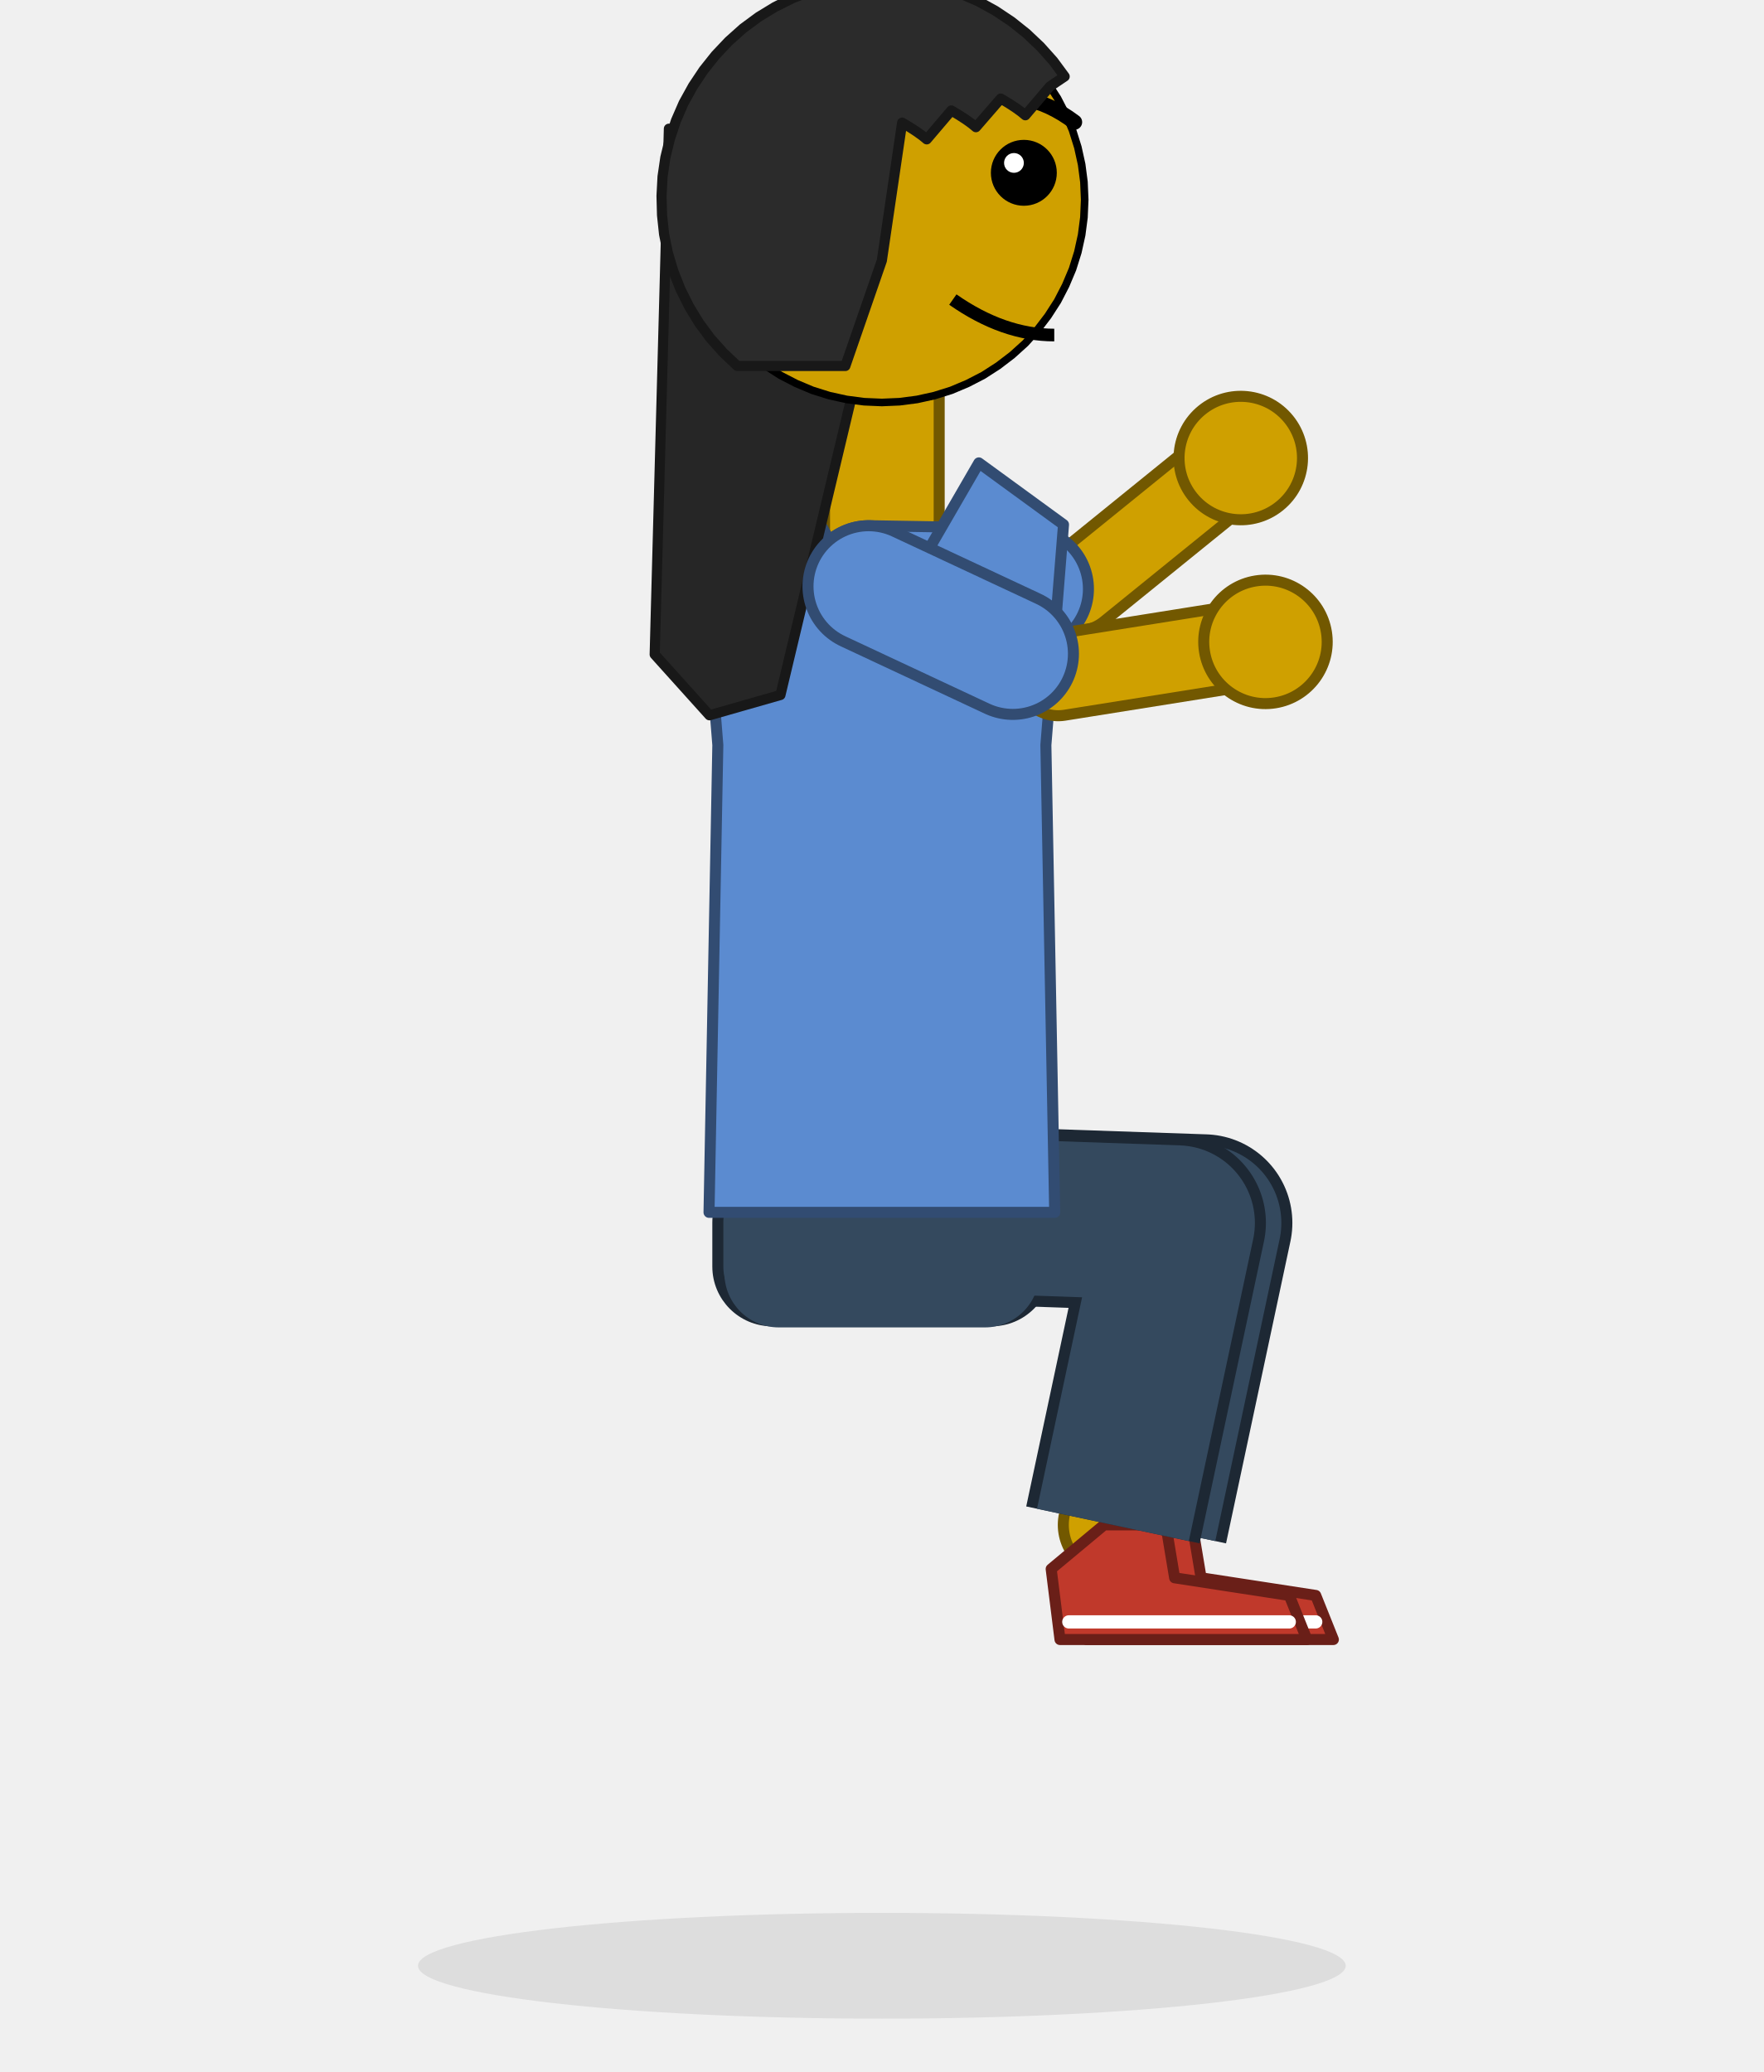
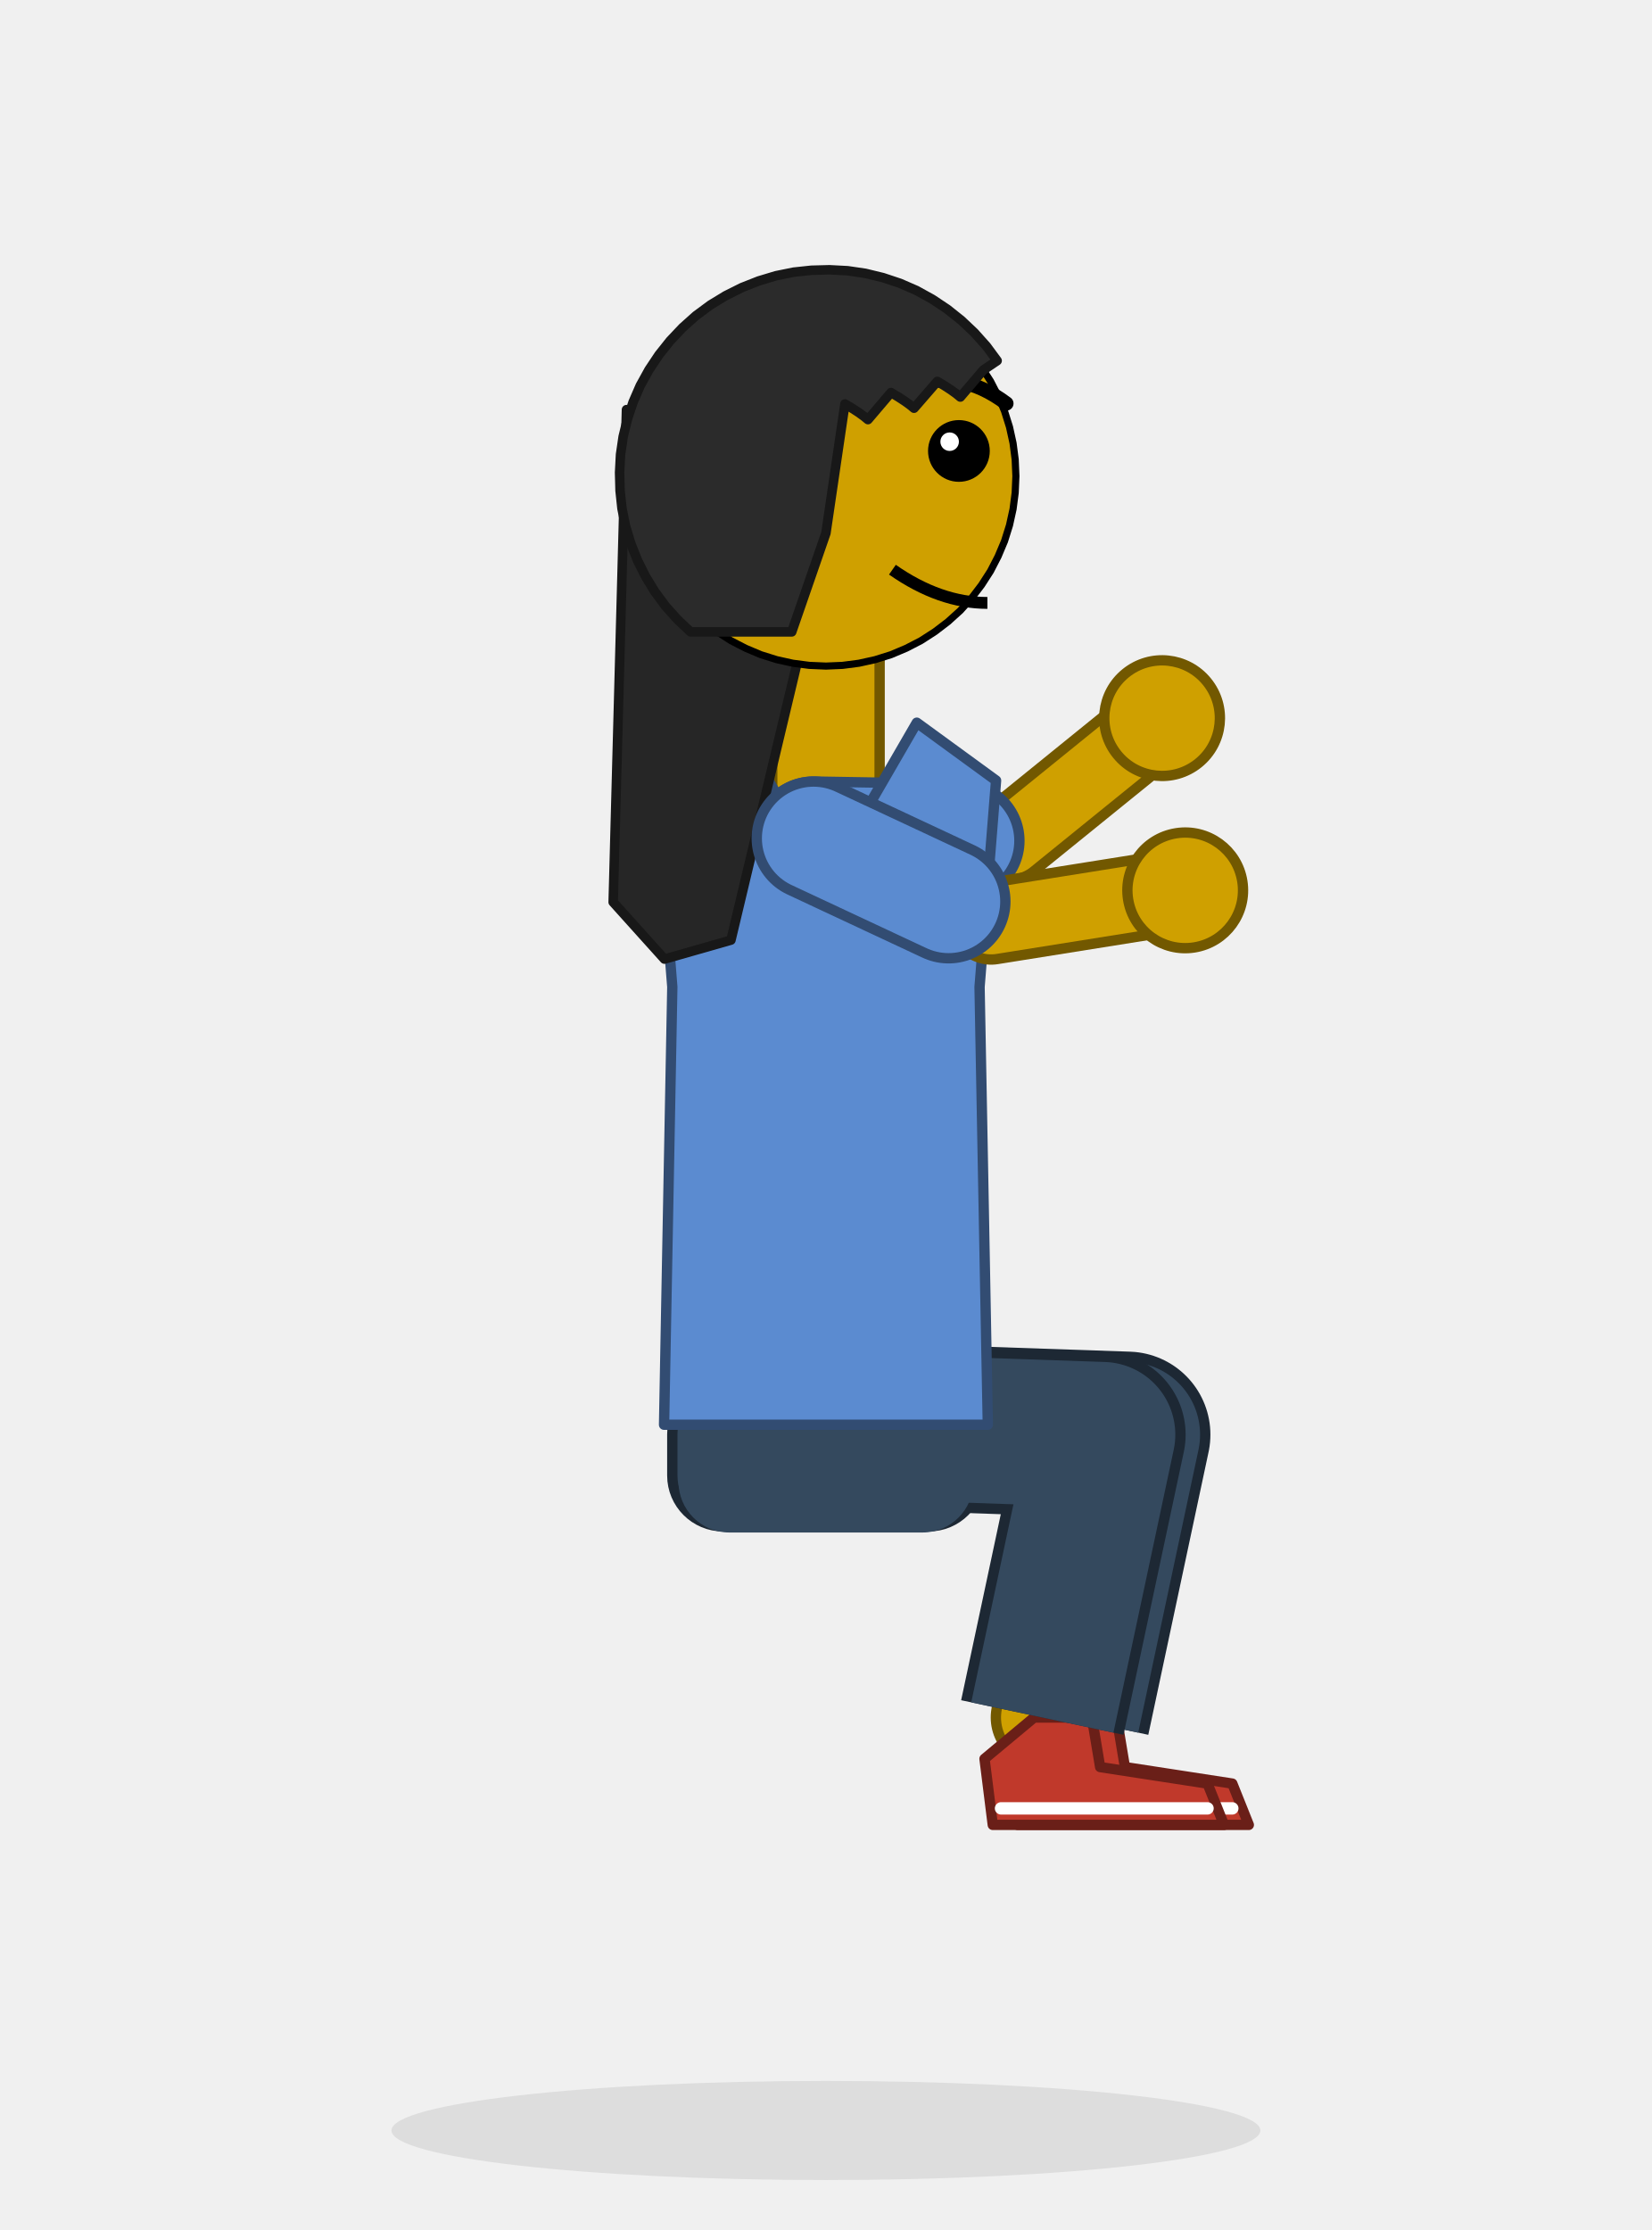
- <svg xmlns="http://www.w3.org/2000/svg" id="pic" viewBox="-200 -195 400 470" width="400" height="470">
+ <svg xmlns="http://www.w3.org/2000/svg" id="pic" viewBox="-200 -265 400 540" width="400" height="540">
  <defs />
  <g id="figure" transform="translate(0 250.9) scale(1.000) translate(0 -320.9)">
    <ellipse cx="0" cy="320.9" rx="105.2" ry="12" fill="#000" opacity="0.080" />
    <g data-part="pants">
      <path d="M3 150 L73 152.4 L58.4 220.9" fill="none" stroke="#725800" stroke-width="25" stroke-linecap="round" stroke-linejoin="round" />
      <path d="M3 150 L73 152.4 L58.4 220.9" fill="none" stroke="#cfa000" stroke-width="20" stroke-linecap="round" stroke-linejoin="round" />
      <path d="M-3 150 L67 152.4 L52.4 220.9" fill="none" stroke="#725800" stroke-width="25" stroke-linecap="round" stroke-linejoin="round" />
      <path d="M-3 150 L67 152.4 L52.4 220.9" fill="none" stroke="#cfa000" stroke-width="20" stroke-linecap="round" stroke-linejoin="round" />
    </g>
    <g data-part="feet">
      <polygon points="56.4,220.9 70.4,220.9 72.4,232.9 98.4,236.9 102.4,246.9 46.4,246.9 44.4,230.9" fill="#c0392b" stroke="#6a1f18" stroke-width="2.5" stroke-linejoin="round" />
      <line x1="48.4" y1="242.9" x2="98.4" y2="242.9" stroke="#ffffff" stroke-width="3" stroke-linecap="round" />
      <polygon points="50.4,220.9 64.4,220.9 66.4,232.9 92.4,236.9 96.4,246.9 40.4,246.9 38.4,230.9" fill="#c0392b" stroke="#6a1f18" stroke-width="2.5" stroke-linejoin="round" />
      <line x1="42.4" y1="242.9" x2="92.4" y2="242.9" stroke="#ffffff" stroke-width="3" stroke-linecap="round" />
    </g>
    <g data-part="pants">
      <rect x="-37.2" y="140" width="74.4" height="34.6" rx="12.3" fill="#34495e" stroke="#1d2834" stroke-width="2.5" />
      <path d="M3 150 L73 152.4 L58.4 220.9" fill="none" stroke="#1d2834" stroke-width="40.2" stroke-linejoin="round" />
      <path d="M3 150 L73 152.4 L58.4 220.9" fill="none" stroke="#34495e" stroke-width="35.2" stroke-linejoin="round" />
      <path d="M-3 150 L67 152.4 L52.4 220.9" fill="none" stroke="#1d2834" stroke-width="40.2" stroke-linejoin="round" />
      <path d="M-3 150 L67 152.4 L52.4 220.9" fill="none" stroke="#34495e" stroke-width="35.2" stroke-linejoin="round" />
      <g transform="translate(0 1.5)">
        <rect x="-35.7" y="140" width="71.4" height="34.6" rx="12.3" fill="#34495e" />
      </g>
    </g>
    <g data-part="shirt">
      <rect x="-13" y="-42" width="26" height="66" rx="4" fill="#cfa000" stroke="#725800" stroke-width="2.5" />
      <path d="M-3 8 L44.5 8.8 L81.4 -21.1" fill="none" stroke="#725800" stroke-width="21" stroke-linecap="round" stroke-linejoin="round" />
      <path d="M-3 8 L44.5 8.8 L81.4 -21.1" fill="none" stroke="#cfa000" stroke-width="16" stroke-linecap="round" stroke-linejoin="round" />
      <line x1="-3" y1="8" x2="33.1" y2="8.6" stroke="#324c72" stroke-width="30" stroke-linecap="round" />
      <line x1="-3" y1="8" x2="33.1" y2="8.6" stroke="#5b8bd0" stroke-width="25" stroke-linecap="round" />
      <g data-part="hands">
        <g transform="translate(81.4 -21.1) rotate(-39) scale(1 1)">
          <circle r="14" fill="#cfa000" stroke="#725800" stroke-width="2.5" />
        </g>
      </g>
      <polygon points="-22,-20 0,18 22,-20 41.2,-6 37.2,44 39.2,150 -39.2,150 -37.2,44 -41.2,-6" fill="#5b8bd0" stroke="#324c72" stroke-width="2.5" stroke-linejoin="round" />
    </g>
    <g data-part="hair">
      <g transform="translate(-57.5 -143.3) scale(0.575)">
        <g transform="">
          <polygon points="100,118.6 16,82.6 10.4,290 32,314 60,306 90.4,178.6" fill="#262626" stroke="#181818" stroke-width="4" stroke-linejoin="round" />
        </g>
      </g>
    </g>
    <g data-part="head">
      <g transform="translate(-57.5 -143.3) scale(0.575)">
        <defs>
          <clipPath id="above-crack">
            <rect x="-2000" y="-4000" width="4200" height="4060" />
          </clipPath>
          <clipPath id="below-crack">
            <rect x="-2000" y="60" width="4200" height="4000" />
          </clipPath>
        </defs>
        <path d="M180 110.6 L179.7 117.6 L178.8 124.5 L177.3 131.3 L175.2 138 L172.5 144.4 L169.3 150.6 L165.5 156.5 L161.3 162 L156.6 167.2 L151.4 171.9 L145.9 176.1 L140 179.9 L133.8 183.1 L127.4 185.8 L120.7 187.9 L113.9 189.4 L107 190.3 L100 190.6 L93 190.3 L86.1 189.4 L79.3 187.9 L72.6 185.8 L66.2 183.1 L60 179.9 L54.1 176.1 L48.6 171.9 L43.4 167.2 L38.7 162 L34.5 156.5 L30.7 150.6 L27.5 144.4 L24.8 138 L22.7 131.3 L21.2 124.5 L20.3 117.6 L20 110.6 L20.3 103.6 L21.2 96.7 L22.7 89.9 L24.8 83.2 L27.5 76.8 L30.7 70.6 L34.5 64.7 L38.7 59.2 L43.4 54 L48.6 49.3 L54.1 45.1 L60 41.3 L66.2 38.1 L72.6 35.4 L79.3 33.3 L86.1 31.8 L93 30.9 L100 30.6 L107 30.9 L113.9 31.8 L120.7 33.3 L127.4 35.4 L133.8 38.1 L140 41.3 L145.9 45.1 L151.4 49.3 L156.6 54 L161.3 59.2 L165.5 64.7 L169.3 70.6 L172.5 76.8 L175.2 83.2 L177.3 89.9 L178.8 96.7 L179.7 103.6 Z" fill="#cfa000" stroke="black" stroke-width="3" />
      </g>
    </g>
    <g data-part="eyes">
      <g transform="translate(-57.5 -143.3) scale(0.575)">
        <defs>
          <clipPath id="face-near-e">
            <rect x="100" y="-4000" width="4100" height="8000" />
          </clipPath>
        </defs>
        <g transform="translate(24 0)">
          <g clip-path="url(#face-near-e)">
            <g transform="translate(0 0)">
              <g transform="rotate(0 68 100) translate(68 100) scale(1 1.000) translate(-68 -100)">
                <circle cx="68" cy="100" r="13" fill="#000000" />
              </g>
              <circle cx="64.1" cy="96.1" r="3.9" fill="#ffffff" />
              <g transform="rotate(0 132 100) translate(132 100) scale(1 1.000) translate(-132 -100)">
                <circle cx="132" cy="100" r="13" fill="#000000" />
              </g>
              <circle cx="128.1" cy="96.1" r="3.9" fill="#ffffff" />
            </g>
          </g>
        </g>
      </g>
    </g>
    <g data-part="head">
      <g transform="translate(-57.5 -143.3) scale(0.575)">
        <defs>
          <clipPath id="face-near">
            <rect x="100" y="-4000" width="4100" height="8000" />
          </clipPath>
        </defs>
        <g transform="translate(24 0)">
          <g clip-path="url(#face-near)">
            <path d="M48 80 Q68 65 88 73 M152 80 Q132 65 112 73" stroke="black" fill="none" stroke-width="6" stroke-linecap="round" />
          </g>
        </g>
        <defs>
          <clipPath id="face-far">
            <rect x="-4000" y="-4000" width="4100" height="8000" />
          </clipPath>
        </defs>
        <g transform="translate(68 0)">
          <g clip-path="url(#face-far)">
            <g transform="translate(100 150) scale(1.000 1.000) translate(-100 -150)">
              <path d="M60 150 Q100 178 140 150" stroke="black" fill="none" stroke-width="5" stroke-linejoin="round" />
            </g>
          </g>
        </g>
      </g>
    </g>
    <g data-part="hair">
      <g transform="translate(-57.5 -143.3) scale(0.575)">
        <g transform="">
          <path d="M166.3 65.9 L172.1 62 L167.6 55.9 L162.5 50.2 L157 45 L151.1 40.3 L144.8 36.1 L138.1 32.4 L131.2 29.4 L124 27 L116.6 25.2 L109.1 24.1 L101.5 23.7 L93.9 23.9 L86.4 24.7 L79 26.2 L71.7 28.4 L64.6 31.2 L57.8 34.6 L51.4 38.5 L45.3 43 L39.6 48.1 L34.4 53.6 L29.7 59.5 L25.5 65.8 L21.8 72.5 L18.8 79.4 L16.4 86.6 L14.6 94 L13.5 101.5 L13.1 109.1 L13.3 116.7 L14.1 124.2 L15.6 131.6 L17.8 138.9 L20.6 146 L24 152.8 L27.9 159.2 L32.4 165.3 L37.5 171 L43 176.2 L85.6 176.2 L100 134.6 L108 80.2 Q114.7 84.1 117.7 86.8 L127.4 75.4 Q134.1 79.3 137.1 82 L146.9 70.7 Q153.6 74.6 156.6 77.3 L166.3 65.9 Z" fill="#2b2b2b" stroke="#181818" stroke-width="4" stroke-linejoin="round" />
        </g>
      </g>
    </g>
    <g data-part="shirt">
      <path d="M-3 8 L40 28.1 L87 20.6" fill="none" stroke="#725800" stroke-width="21" stroke-linecap="round" stroke-linejoin="round" />
      <path d="M-3 8 L40 28.1 L87 20.6" fill="none" stroke="#cfa000" stroke-width="16" stroke-linecap="round" stroke-linejoin="round" />
      <line x1="-3" y1="8" x2="29.7" y2="23.3" stroke="#324c72" stroke-width="30" stroke-linecap="round" />
      <line x1="-3" y1="8" x2="29.7" y2="23.3" stroke="#5b8bd0" stroke-width="25" stroke-linecap="round" />
    </g>
    <g data-part="hands">
      <g transform="translate(87 20.6) rotate(-9) scale(1 1)">
        <circle r="14" fill="#cfa000" stroke="#725800" stroke-width="2.5" />
      </g>
    </g>
  </g>
</svg>
